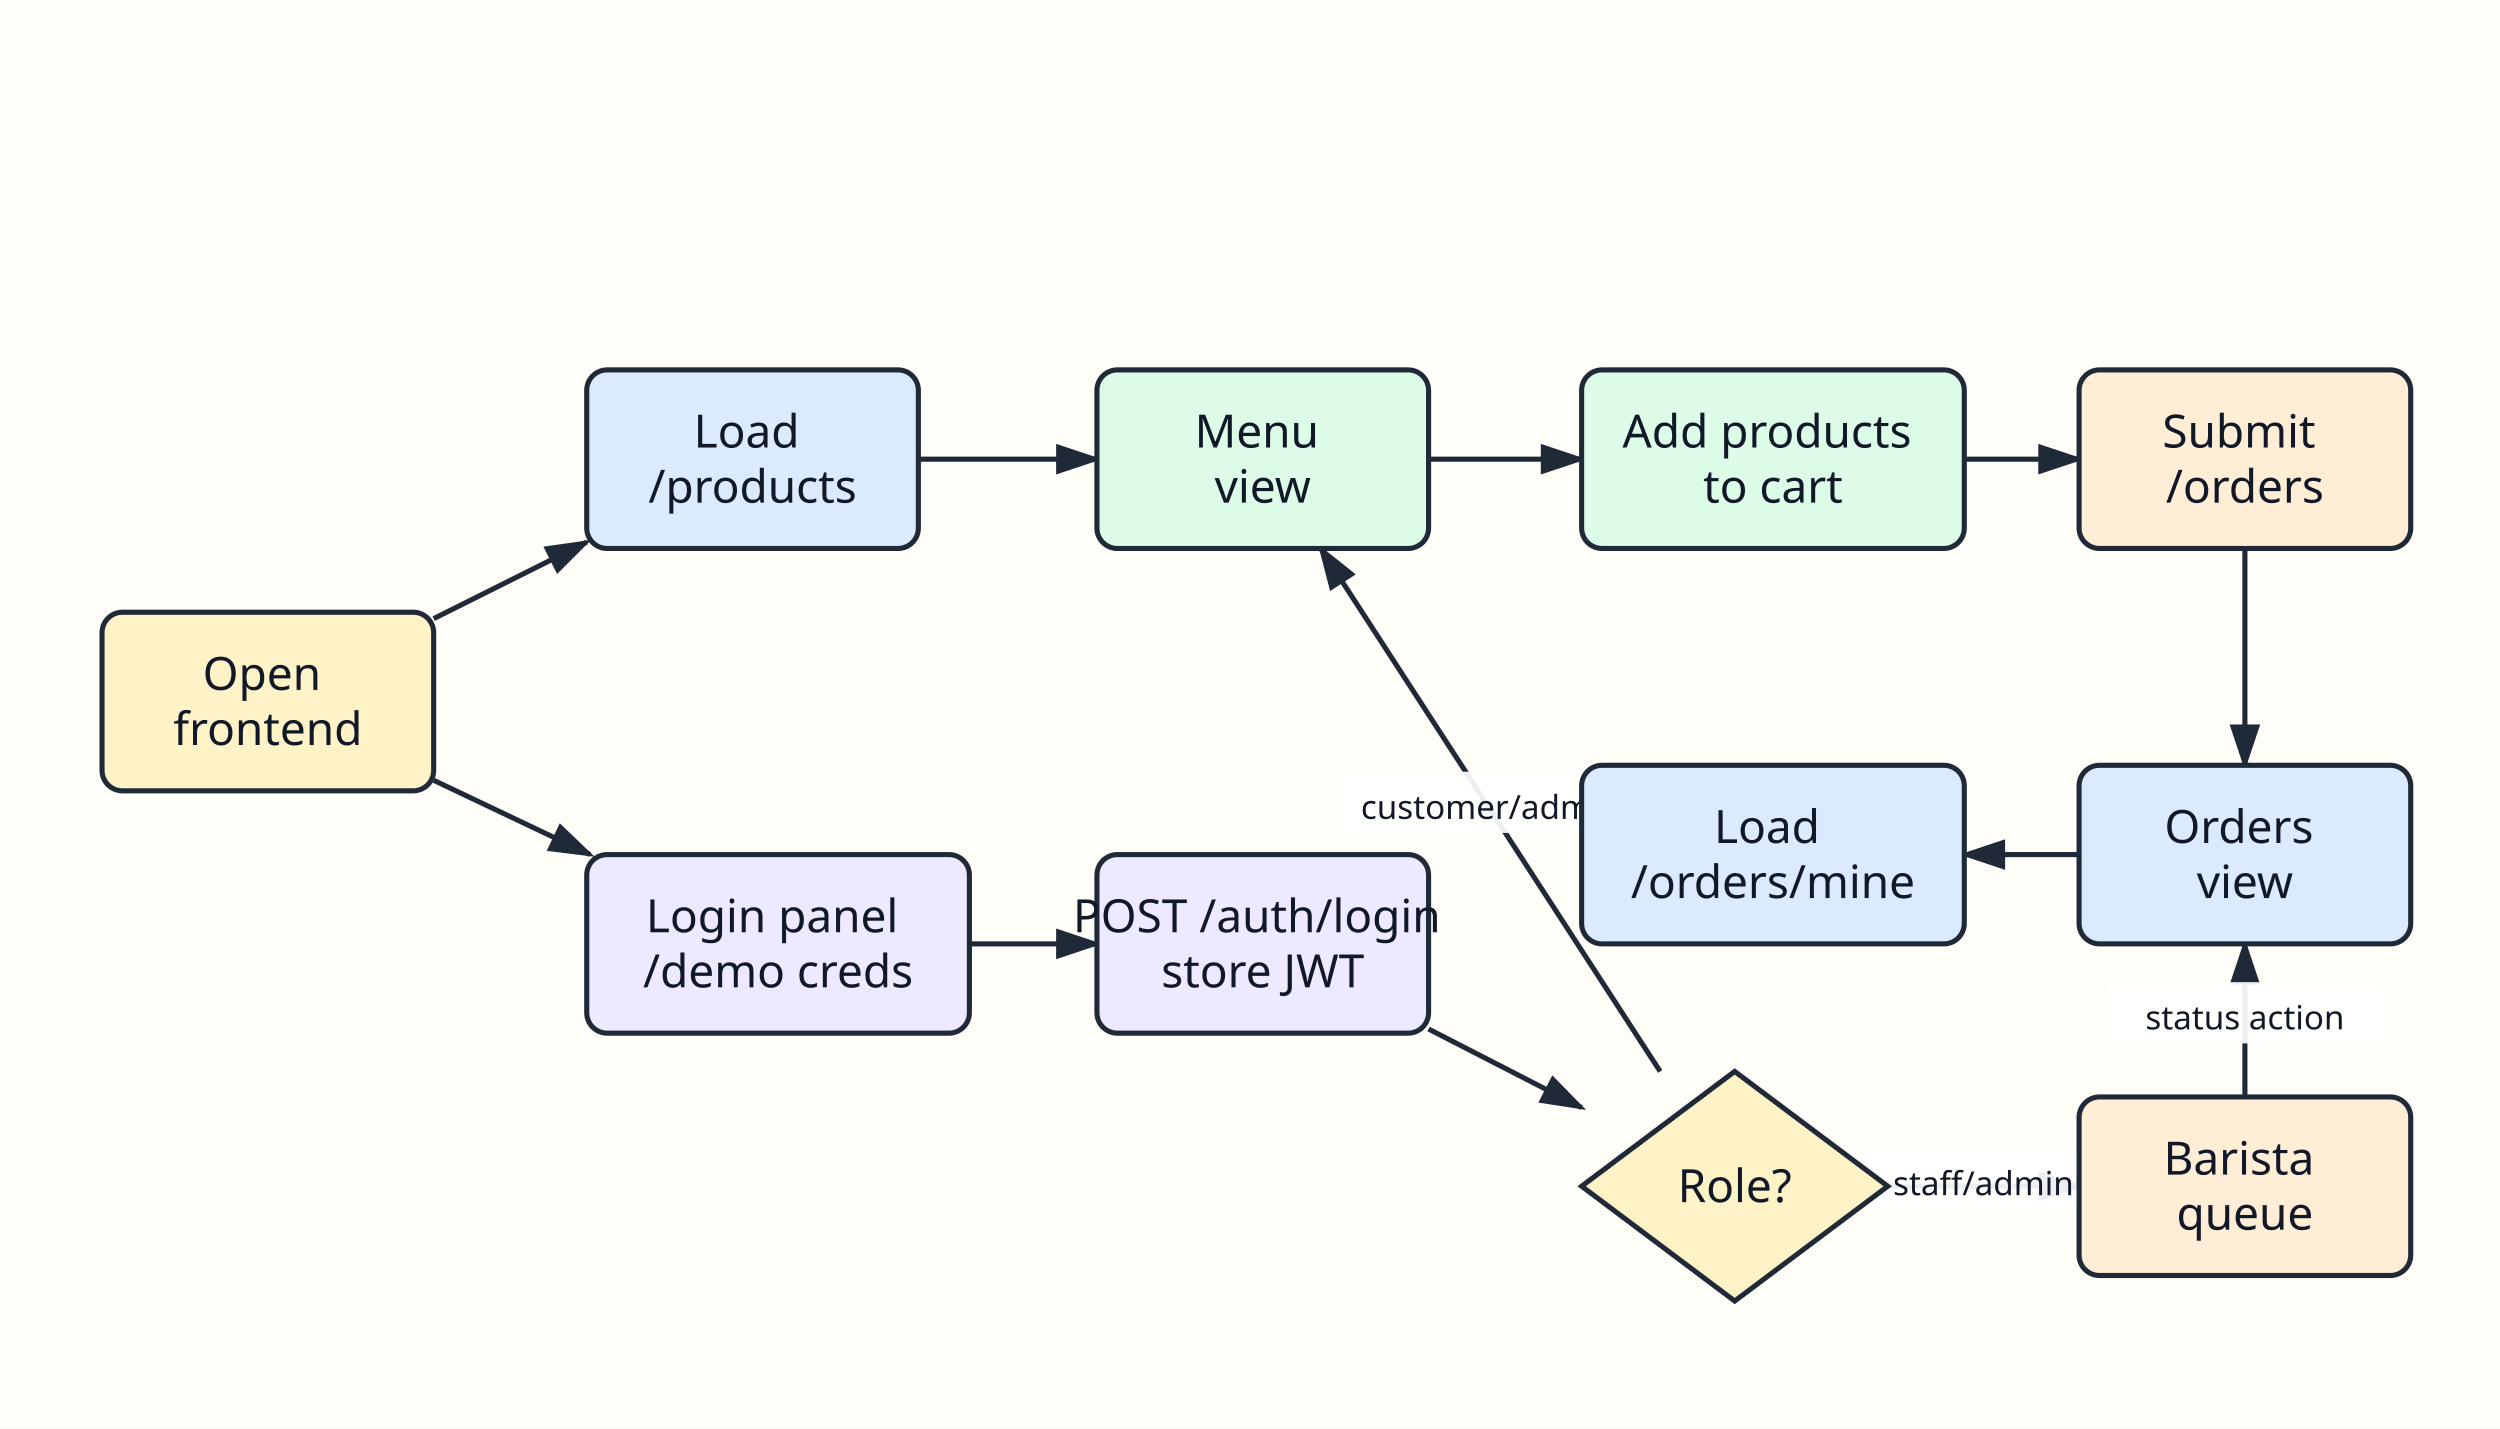
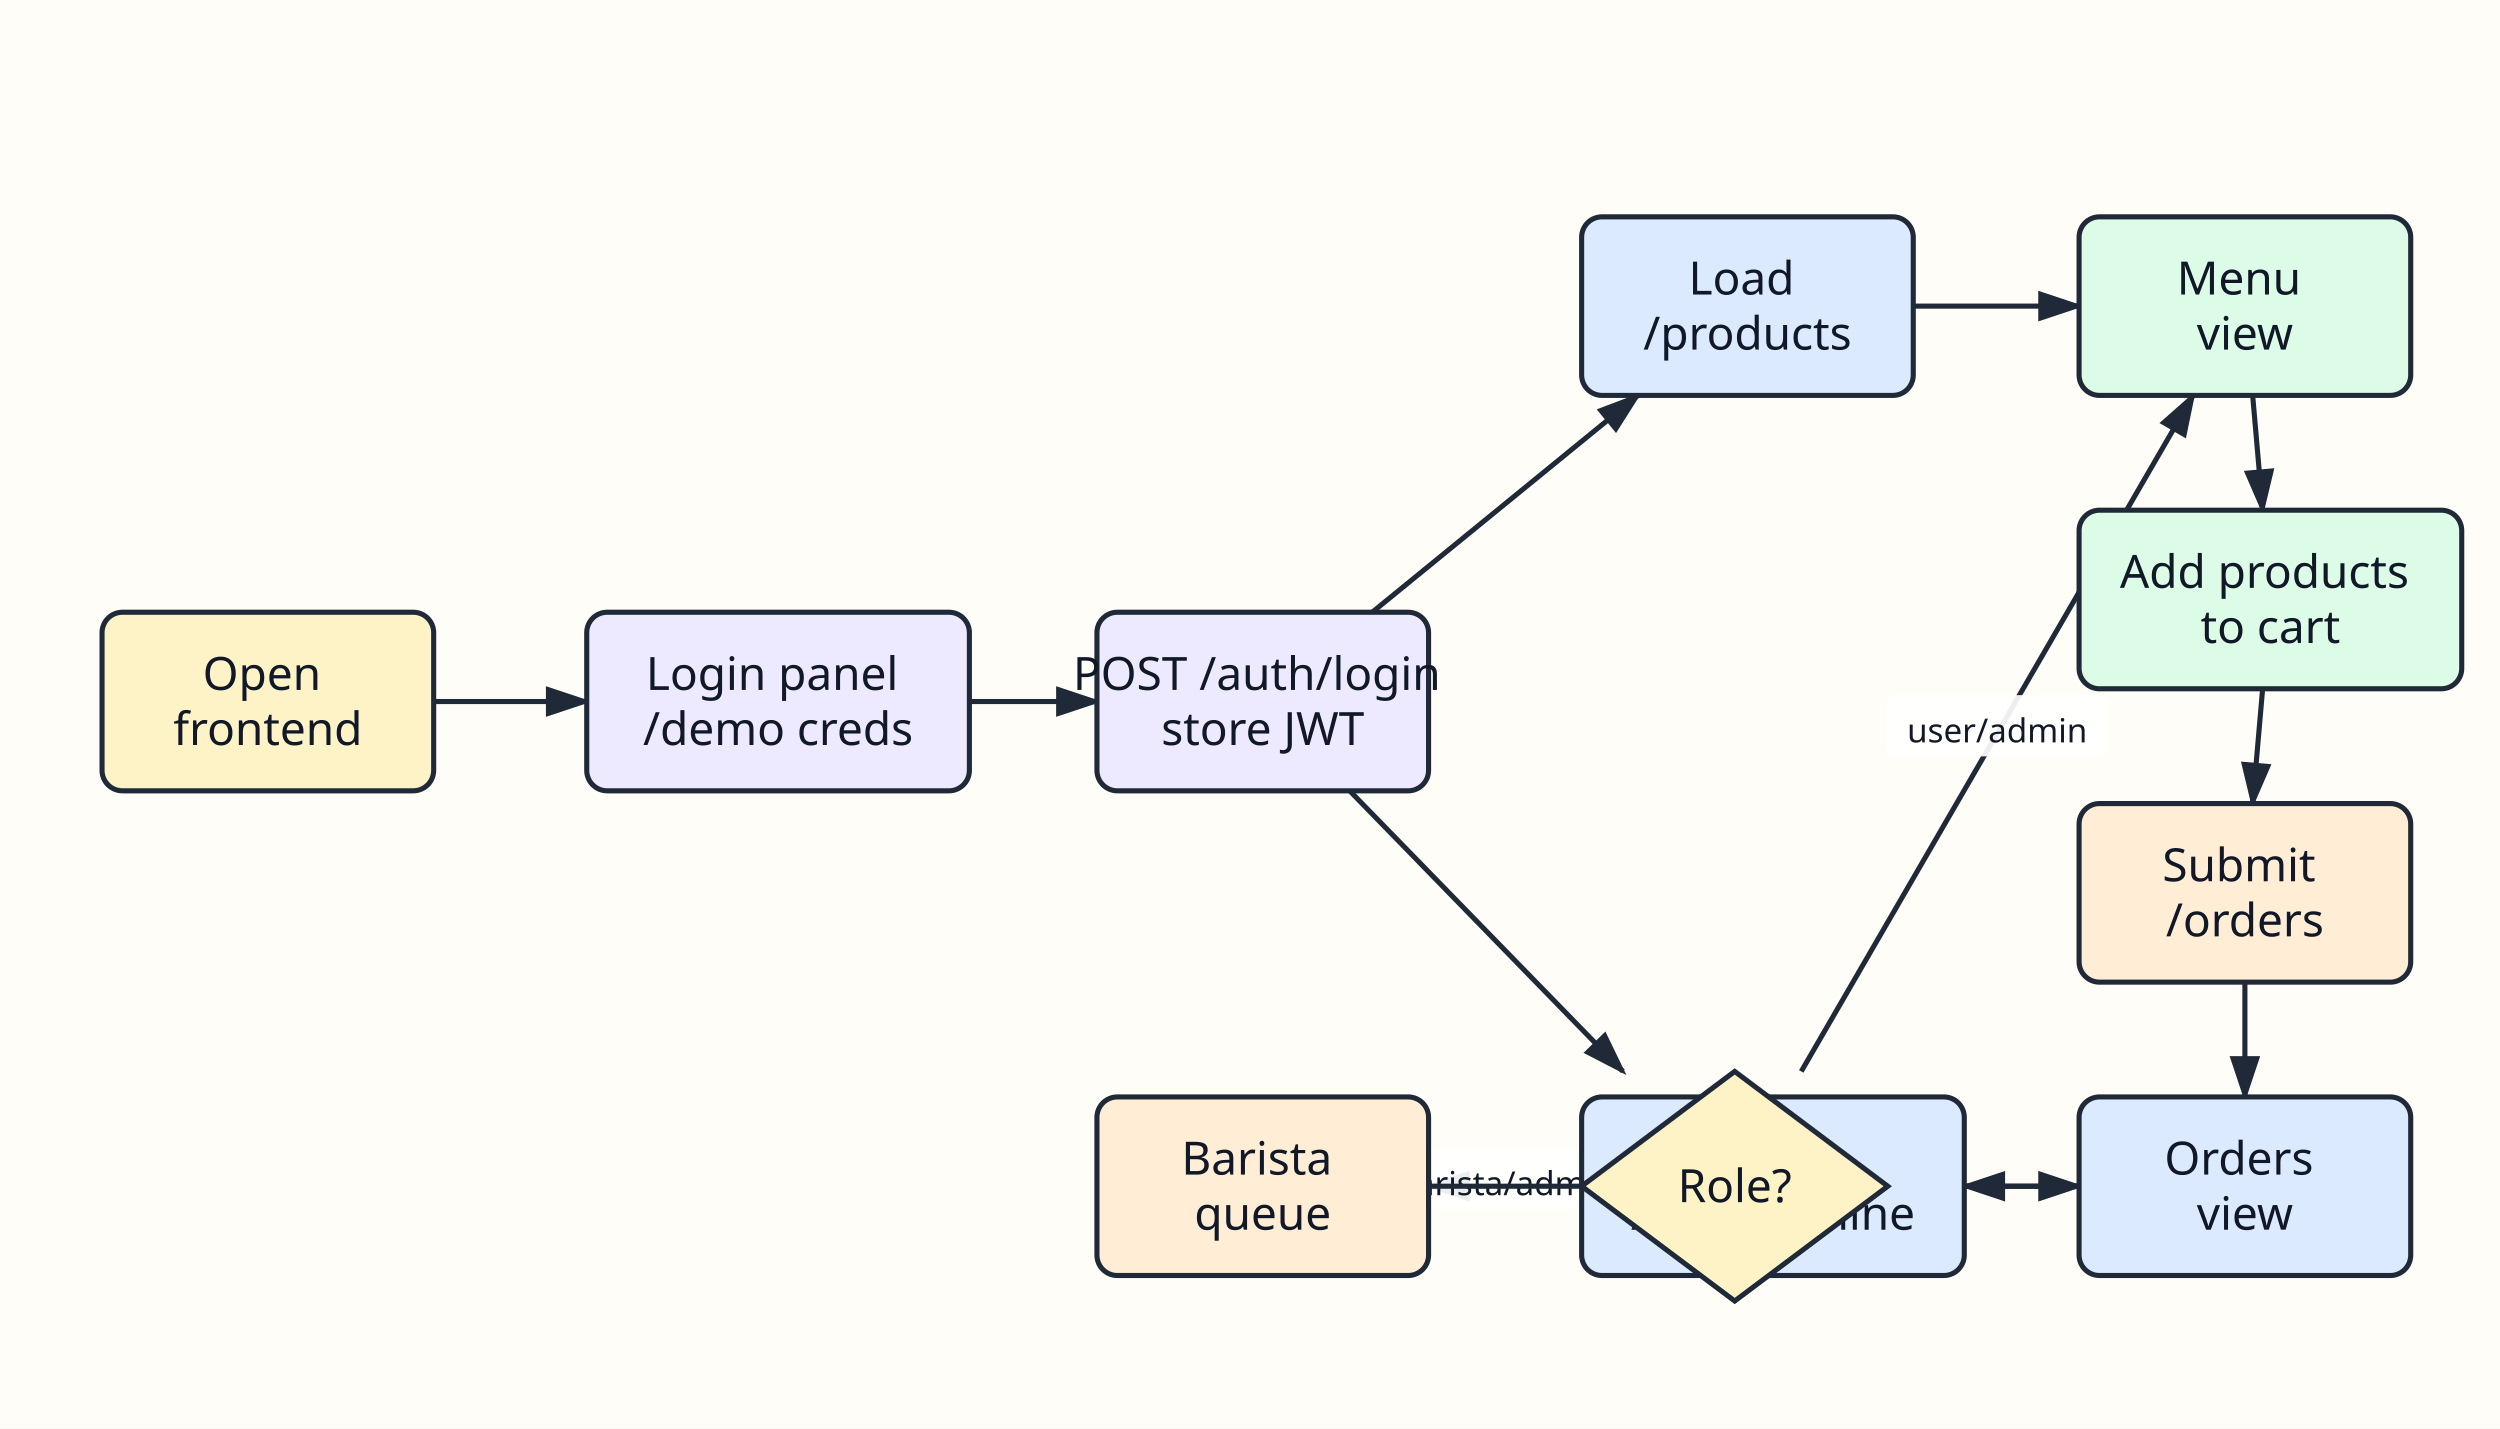
<svg xmlns="http://www.w3.org/2000/svg" width="980" height="560" viewBox="0 0 980 560" role="img">
  <defs>
    <marker id="arrow" markerWidth="10" markerHeight="10" refX="8" refY="3" orient="auto" markerUnits="strokeWidth">
      <path d="M0,0 L0,6 L9,3 z" fill="#1f2937" />
    </marker>
  </defs>
  <rect width="100%" height="100%" fill="#fffdf7" />
-   <line x1="170" y1="242.5" x2="230" y2="212.5" stroke="#1f2937" stroke-width="2" marker-end="url(#arrow)" />
-   <line x1="360" y1="180" x2="430" y2="180" stroke="#1f2937" stroke-width="2" marker-end="url(#arrow)" />
-   <line x1="560" y1="180" x2="620" y2="180" stroke="#1f2937" stroke-width="2" marker-end="url(#arrow)" />
-   <line x1="770" y1="180" x2="815" y2="180" stroke="#1f2937" stroke-width="2" marker-end="url(#arrow)" />
-   <line x1="880" y1="215" x2="880" y2="300" stroke="#1f2937" stroke-width="2" marker-end="url(#arrow)" />
-   <line x1="815" y1="335" x2="770" y2="335" stroke="#1f2937" stroke-width="2" marker-end="url(#arrow)" />
-   <line x1="170" y1="305.875" x2="231.316" y2="335" stroke="#1f2937" stroke-width="2" marker-end="url(#arrow)" />
-   <line x1="380" y1="370" x2="430" y2="370" stroke="#1f2937" stroke-width="2" marker-end="url(#arrow)" />
-   <line x1="560" y1="403.378" x2="620" y2="434.189" stroke="#1f2937" stroke-width="2" marker-end="url(#arrow)" />
-   <line x1="650.789" y1="420" x2="517.719" y2="215" stroke="#1f2937" stroke-width="2" marker-end="url(#arrow)" />
-   <rect x="526.204" y="302.5" width="116.1" height="24" rx="4" fill="#ffffff" opacity="0.92" />
-   <text x="584.254" y="316.5" text-anchor="middle" dominant-baseline="middle" font-family="Virgil, Segoe Print, Comic Sans MS, sans-serif" font-size="13" fill="#111827">
-     <tspan x="584.254" dy="0">customer/admin</tspan>
+   <line x1="170" y1="275" x2="230" y2="275" stroke="#1f2937" stroke-width="2" marker-end="url(#arrow)" />
+   <line x1="380" y1="275" x2="430" y2="275" stroke="#1f2937" stroke-width="2" marker-end="url(#arrow)" />
+   <line x1="537.903" y1="240" x2="642.097" y2="155" stroke="#1f2937" stroke-width="2" marker-end="url(#arrow)" />
+   <line x1="750" y1="120" x2="815" y2="120" stroke="#1f2937" stroke-width="2" marker-end="url(#arrow)" />
+   <line x1="883.043" y1="155" x2="886.957" y2="200" stroke="#1f2937" stroke-width="2" marker-end="url(#arrow)" />
+   <line x1="886.957" y1="270" x2="883.043" y2="315" stroke="#1f2937" stroke-width="2" marker-end="url(#arrow)" />
+   <line x1="880" y1="385" x2="880" y2="430" stroke="#1f2937" stroke-width="2" marker-end="url(#arrow)" />
+   <line x1="815" y1="465" x2="770" y2="465" stroke="#1f2937" stroke-width="2" marker-end="url(#arrow)" />
+   <line x1="529.079" y1="310" x2="636.184" y2="420" stroke="#1f2937" stroke-width="2" marker-end="url(#arrow)" />
+   <line x1="706.087" y1="420" x2="859.71" y2="155" stroke="#1f2937" stroke-width="2" marker-end="url(#arrow)" />
+   <rect x="739.149" y="272.5" width="87.5" height="24" rx="4" fill="#ffffff" opacity="0.92" />
+   <text x="782.899" y="286.5" text-anchor="middle" dominant-baseline="middle" font-family="Virgil, Segoe Print, Comic Sans MS, sans-serif" font-size="13" fill="#111827">
+     <tspan x="782.899" dy="0">user/admin</tspan>
  </text>
-   <line x1="740" y1="465" x2="815" y2="465" stroke="#1f2937" stroke-width="2" marker-end="url(#arrow)" />
-   <rect x="730.175" y="450" width="94.65" height="24" rx="4" fill="#ffffff" opacity="0.92" />
-   <text x="777.5" y="464" text-anchor="middle" dominant-baseline="middle" font-family="Virgil, Segoe Print, Comic Sans MS, sans-serif" font-size="13" fill="#111827">
-     <tspan x="777.5" dy="0">staff/admin</tspan>
+   <line x1="620" y1="465" x2="560" y2="465" stroke="#1f2937" stroke-width="2" marker-end="url(#arrow)" />
+   <rect x="535.525" y="450" width="108.95" height="24" rx="4" fill="#ffffff" opacity="0.92" />
+   <text x="590" y="464" text-anchor="middle" dominant-baseline="middle" font-family="Virgil, Segoe Print, Comic Sans MS, sans-serif" font-size="13" fill="#111827">
+     <tspan x="590" dy="0">barista/admin</tspan>
  </text>
-   <line x1="880" y1="430" x2="880" y2="370" stroke="#1f2937" stroke-width="2" marker-end="url(#arrow)" />
-   <rect x="825.525" y="385" width="108.95" height="24" rx="4" fill="#ffffff" opacity="0.92" />
-   <text x="880" y="399" text-anchor="middle" dominant-baseline="middle" font-family="Virgil, Segoe Print, Comic Sans MS, sans-serif" font-size="13" fill="#111827">
-     <tspan x="880" dy="0">status action</tspan>
+   <line x1="560" y1="465" x2="815" y2="465" stroke="#1f2937" stroke-width="2" marker-end="url(#arrow)" />
+   <rect x="633.025" y="450" width="108.95" height="24" rx="4" fill="#ffffff" opacity="0.92" />
+   <text x="687.5" y="464" text-anchor="middle" dominant-baseline="middle" font-family="Virgil, Segoe Print, Comic Sans MS, sans-serif" font-size="13" fill="#111827">
+     <tspan x="687.5" dy="0">status action</tspan>
  </text>
  <rect x="40" y="240" width="130" height="70" rx="8" fill="#fef3c7" stroke="#1f2937" stroke-width="2" />
  <text x="105" y="264.2" text-anchor="middle" dominant-baseline="middle" font-family="Virgil, Segoe Print, Comic Sans MS, sans-serif" font-size="18" fill="#111827">
    <tspan x="105" dy="0">Open</tspan>
    <tspan x="105" dy="21.6">frontend</tspan>
  </text>
-   <rect x="230" y="145" width="130" height="70" rx="8" fill="#dbeafe" stroke="#1f2937" stroke-width="2" />
-   <text x="295" y="169.2" text-anchor="middle" dominant-baseline="middle" font-family="Virgil, Segoe Print, Comic Sans MS, sans-serif" font-size="18" fill="#111827">
-     <tspan x="295" dy="0">Load</tspan>
-     <tspan x="295" dy="21.6">/products</tspan>
+   <rect x="230" y="240" width="150" height="70" rx="8" fill="#ede9fe" stroke="#1f2937" stroke-width="2" />
+   <text x="305" y="264.2" text-anchor="middle" dominant-baseline="middle" font-family="Virgil, Segoe Print, Comic Sans MS, sans-serif" font-size="18" fill="#111827">
+     <tspan x="305" dy="0">Login panel</tspan>
+     <tspan x="305" dy="21.6">/demo creds</tspan>
  </text>
-   <rect x="430" y="145" width="130" height="70" rx="8" fill="#dcfce7" stroke="#1f2937" stroke-width="2" />
-   <text x="495" y="169.2" text-anchor="middle" dominant-baseline="middle" font-family="Virgil, Segoe Print, Comic Sans MS, sans-serif" font-size="18" fill="#111827">
-     <tspan x="495" dy="0">Menu</tspan>
-     <tspan x="495" dy="21.6">view</tspan>
+   <rect x="430" y="240" width="130" height="70" rx="8" fill="#ede9fe" stroke="#1f2937" stroke-width="2" />
+   <text x="495" y="264.2" text-anchor="middle" dominant-baseline="middle" font-family="Virgil, Segoe Print, Comic Sans MS, sans-serif" font-size="18" fill="#111827">
+     <tspan x="495" dy="0">POST /auth/login</tspan>
+     <tspan x="495" dy="21.6">store JWT</tspan>
  </text>
-   <rect x="620" y="145" width="150" height="70" rx="8" fill="#dcfce7" stroke="#1f2937" stroke-width="2" />
-   <text x="695" y="169.2" text-anchor="middle" dominant-baseline="middle" font-family="Virgil, Segoe Print, Comic Sans MS, sans-serif" font-size="18" fill="#111827">
-     <tspan x="695" dy="0">Add products</tspan>
-     <tspan x="695" dy="21.6">to cart</tspan>
+   <rect x="620" y="85" width="130" height="70" rx="8" fill="#dbeafe" stroke="#1f2937" stroke-width="2" />
+   <text x="685" y="109.2" text-anchor="middle" dominant-baseline="middle" font-family="Virgil, Segoe Print, Comic Sans MS, sans-serif" font-size="18" fill="#111827">
+     <tspan x="685" dy="0">Load</tspan>
+     <tspan x="685" dy="21.6">/products</tspan>
  </text>
-   <rect x="815" y="145" width="130" height="70" rx="8" fill="#ffedd5" stroke="#1f2937" stroke-width="2" />
-   <text x="880" y="169.2" text-anchor="middle" dominant-baseline="middle" font-family="Virgil, Segoe Print, Comic Sans MS, sans-serif" font-size="18" fill="#111827">
+   <rect x="815" y="85" width="130" height="70" rx="8" fill="#dcfce7" stroke="#1f2937" stroke-width="2" />
+   <text x="880" y="109.2" text-anchor="middle" dominant-baseline="middle" font-family="Virgil, Segoe Print, Comic Sans MS, sans-serif" font-size="18" fill="#111827">
+     <tspan x="880" dy="0">Menu</tspan>
+     <tspan x="880" dy="21.6">view</tspan>
+   </text>
+   <rect x="815" y="200" width="150" height="70" rx="8" fill="#dcfce7" stroke="#1f2937" stroke-width="2" />
+   <text x="890" y="224.2" text-anchor="middle" dominant-baseline="middle" font-family="Virgil, Segoe Print, Comic Sans MS, sans-serif" font-size="18" fill="#111827">
+     <tspan x="890" dy="0">Add products</tspan>
+     <tspan x="890" dy="21.6">to cart</tspan>
+   </text>
+   <rect x="815" y="315" width="130" height="70" rx="8" fill="#ffedd5" stroke="#1f2937" stroke-width="2" />
+   <text x="880" y="339.2" text-anchor="middle" dominant-baseline="middle" font-family="Virgil, Segoe Print, Comic Sans MS, sans-serif" font-size="18" fill="#111827">
    <tspan x="880" dy="0">Submit</tspan>
    <tspan x="880" dy="21.6">/orders</tspan>
  </text>
-   <rect x="815" y="300" width="130" height="70" rx="8" fill="#dbeafe" stroke="#1f2937" stroke-width="2" />
-   <text x="880" y="324.2" text-anchor="middle" dominant-baseline="middle" font-family="Virgil, Segoe Print, Comic Sans MS, sans-serif" font-size="18" fill="#111827">
+   <rect x="815" y="430" width="130" height="70" rx="8" fill="#dbeafe" stroke="#1f2937" stroke-width="2" />
+   <text x="880" y="454.2" text-anchor="middle" dominant-baseline="middle" font-family="Virgil, Segoe Print, Comic Sans MS, sans-serif" font-size="18" fill="#111827">
    <tspan x="880" dy="0">Orders</tspan>
    <tspan x="880" dy="21.6">view</tspan>
  </text>
-   <rect x="620" y="300" width="150" height="70" rx="8" fill="#dbeafe" stroke="#1f2937" stroke-width="2" />
-   <text x="695" y="324.2" text-anchor="middle" dominant-baseline="middle" font-family="Virgil, Segoe Print, Comic Sans MS, sans-serif" font-size="18" fill="#111827">
+   <rect x="620" y="430" width="150" height="70" rx="8" fill="#dbeafe" stroke="#1f2937" stroke-width="2" />
+   <text x="695" y="454.2" text-anchor="middle" dominant-baseline="middle" font-family="Virgil, Segoe Print, Comic Sans MS, sans-serif" font-size="18" fill="#111827">
    <tspan x="695" dy="0">Load</tspan>
    <tspan x="695" dy="21.6">/orders/mine</tspan>
-   </text>
-   <rect x="230" y="335" width="150" height="70" rx="8" fill="#ede9fe" stroke="#1f2937" stroke-width="2" />
-   <text x="305" y="359.2" text-anchor="middle" dominant-baseline="middle" font-family="Virgil, Segoe Print, Comic Sans MS, sans-serif" font-size="18" fill="#111827">
-     <tspan x="305" dy="0">Login panel</tspan>
-     <tspan x="305" dy="21.6">/demo creds</tspan>
-   </text>
-   <rect x="430" y="335" width="130" height="70" rx="8" fill="#ede9fe" stroke="#1f2937" stroke-width="2" />
-   <text x="495" y="359.2" text-anchor="middle" dominant-baseline="middle" font-family="Virgil, Segoe Print, Comic Sans MS, sans-serif" font-size="18" fill="#111827">
-     <tspan x="495" dy="0">POST /auth/login</tspan>
-     <tspan x="495" dy="21.6">store JWT</tspan>
  </text>
  <polygon points="680,420 740,465 680,510 620,465" fill="#fef3c7" stroke="#1f2937" stroke-width="2" />
  <text x="680" y="465" text-anchor="middle" dominant-baseline="middle" font-family="Virgil, Segoe Print, Comic Sans MS, sans-serif" font-size="18" fill="#111827">
    <tspan x="680" dy="0">Role?</tspan>
  </text>
-   <rect x="815" y="430" width="130" height="70" rx="8" fill="#ffedd5" stroke="#1f2937" stroke-width="2" />
-   <text x="880" y="454.2" text-anchor="middle" dominant-baseline="middle" font-family="Virgil, Segoe Print, Comic Sans MS, sans-serif" font-size="18" fill="#111827">
-     <tspan x="880" dy="0">Barista</tspan>
-     <tspan x="880" dy="21.6">queue</tspan>
+   <rect x="430" y="430" width="130" height="70" rx="8" fill="#ffedd5" stroke="#1f2937" stroke-width="2" />
+   <text x="495" y="454.2" text-anchor="middle" dominant-baseline="middle" font-family="Virgil, Segoe Print, Comic Sans MS, sans-serif" font-size="18" fill="#111827">
+     <tspan x="495" dy="0">Barista</tspan>
+     <tspan x="495" dy="21.6">queue</tspan>
  </text>
</svg>
